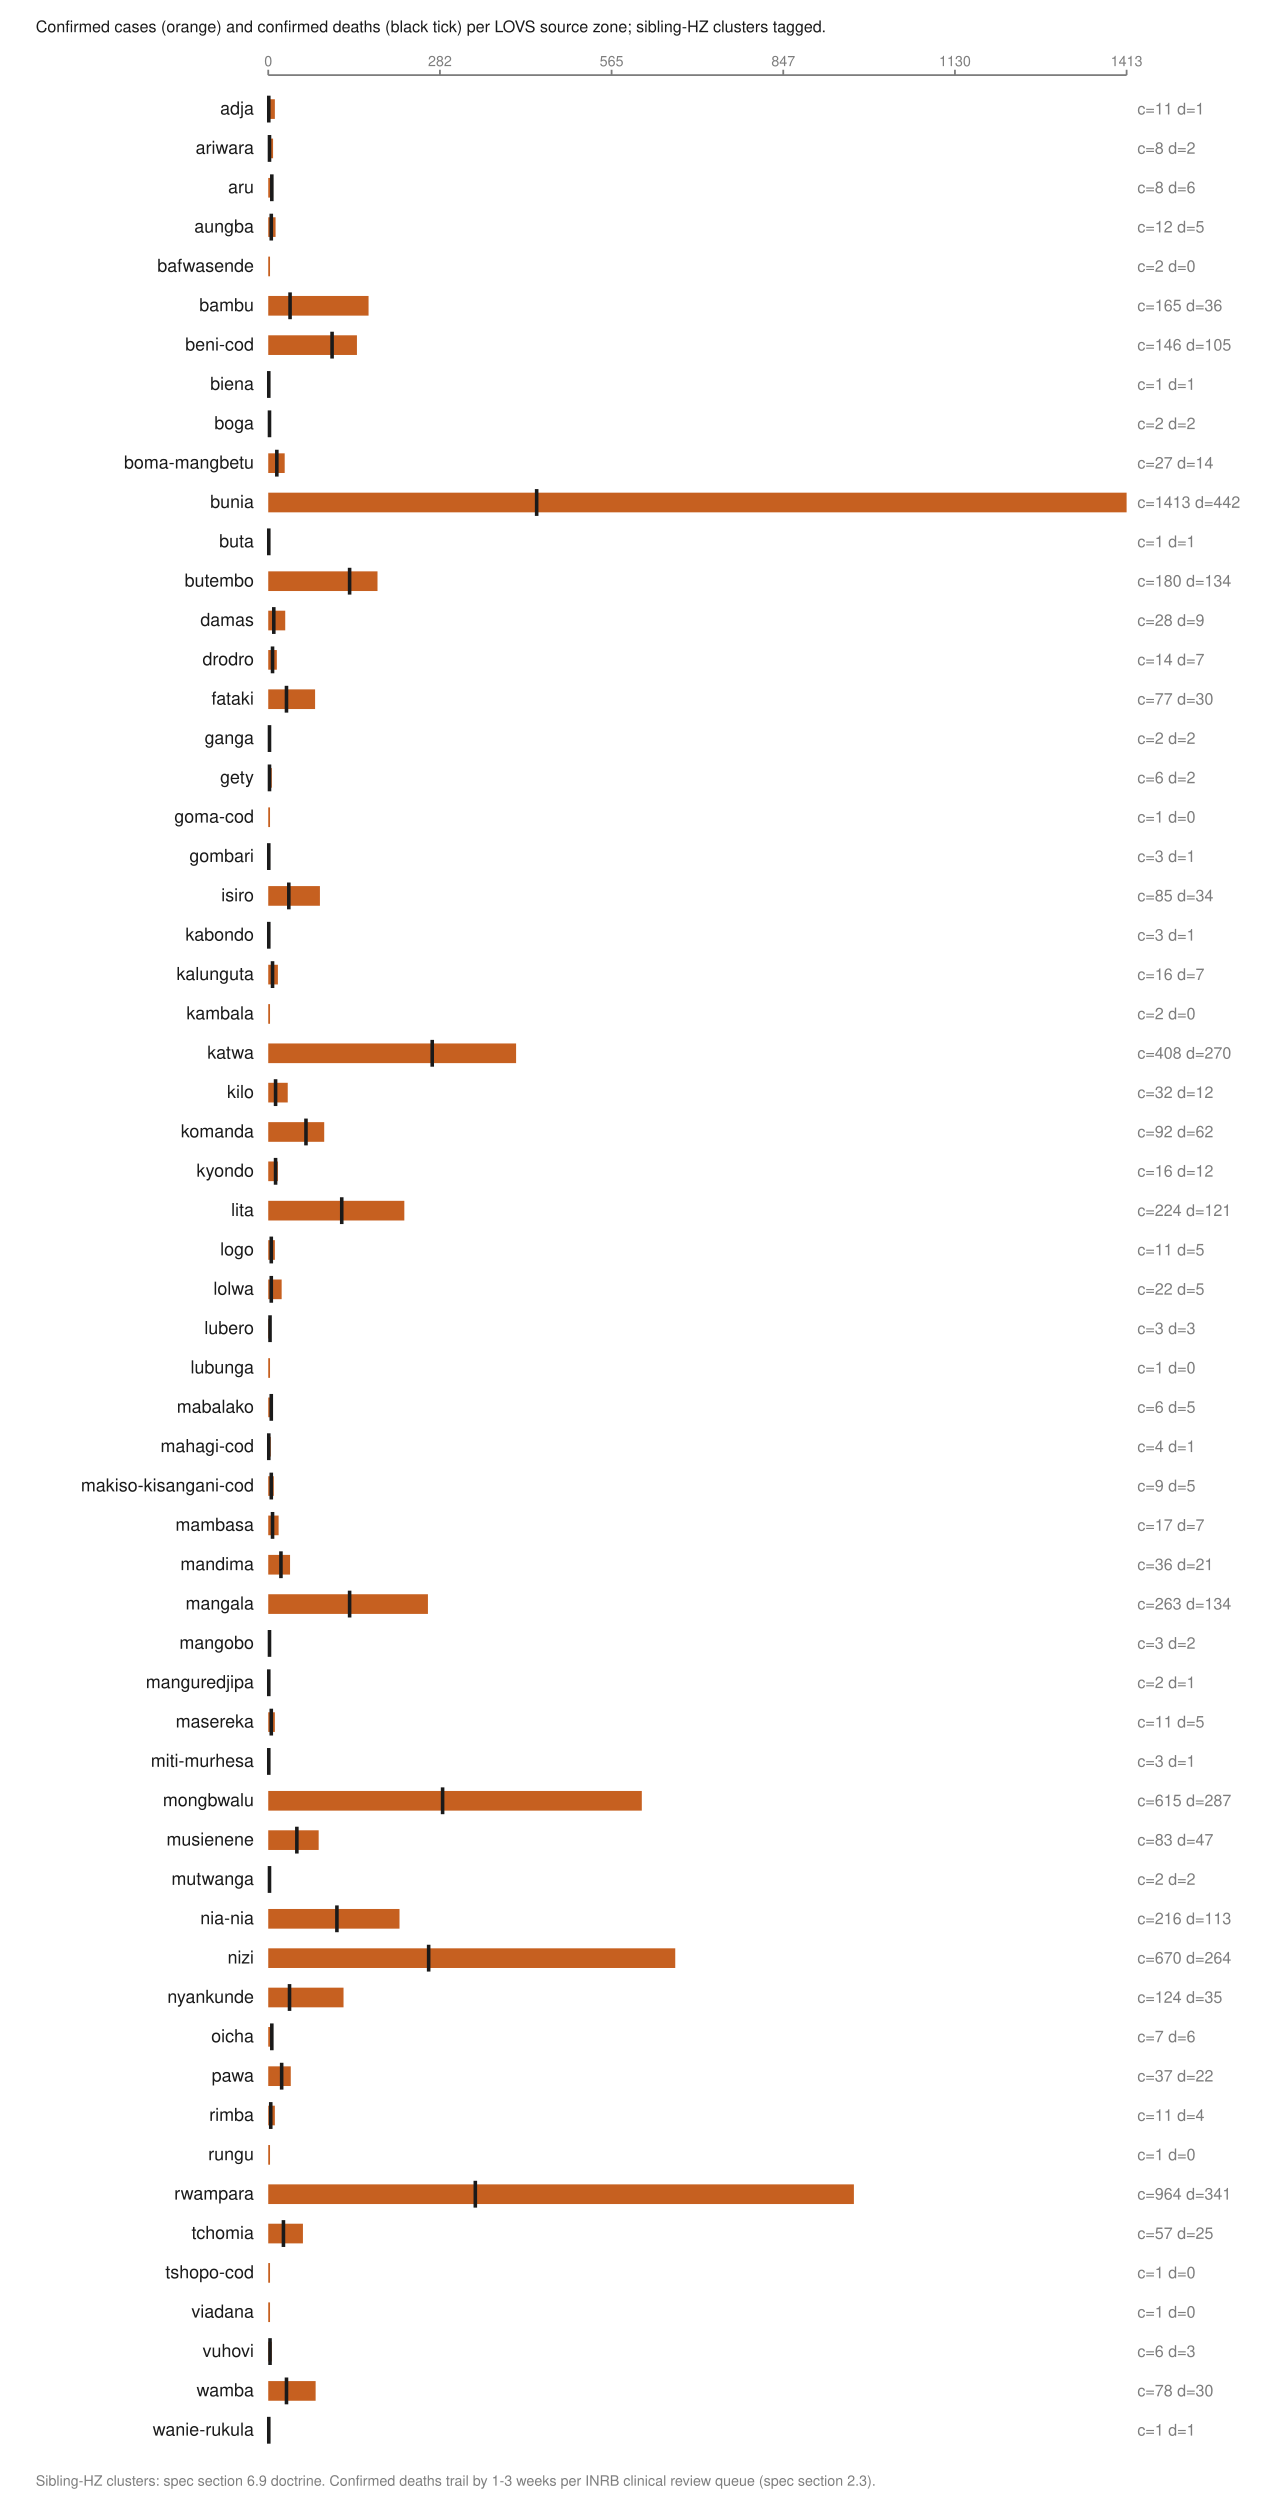
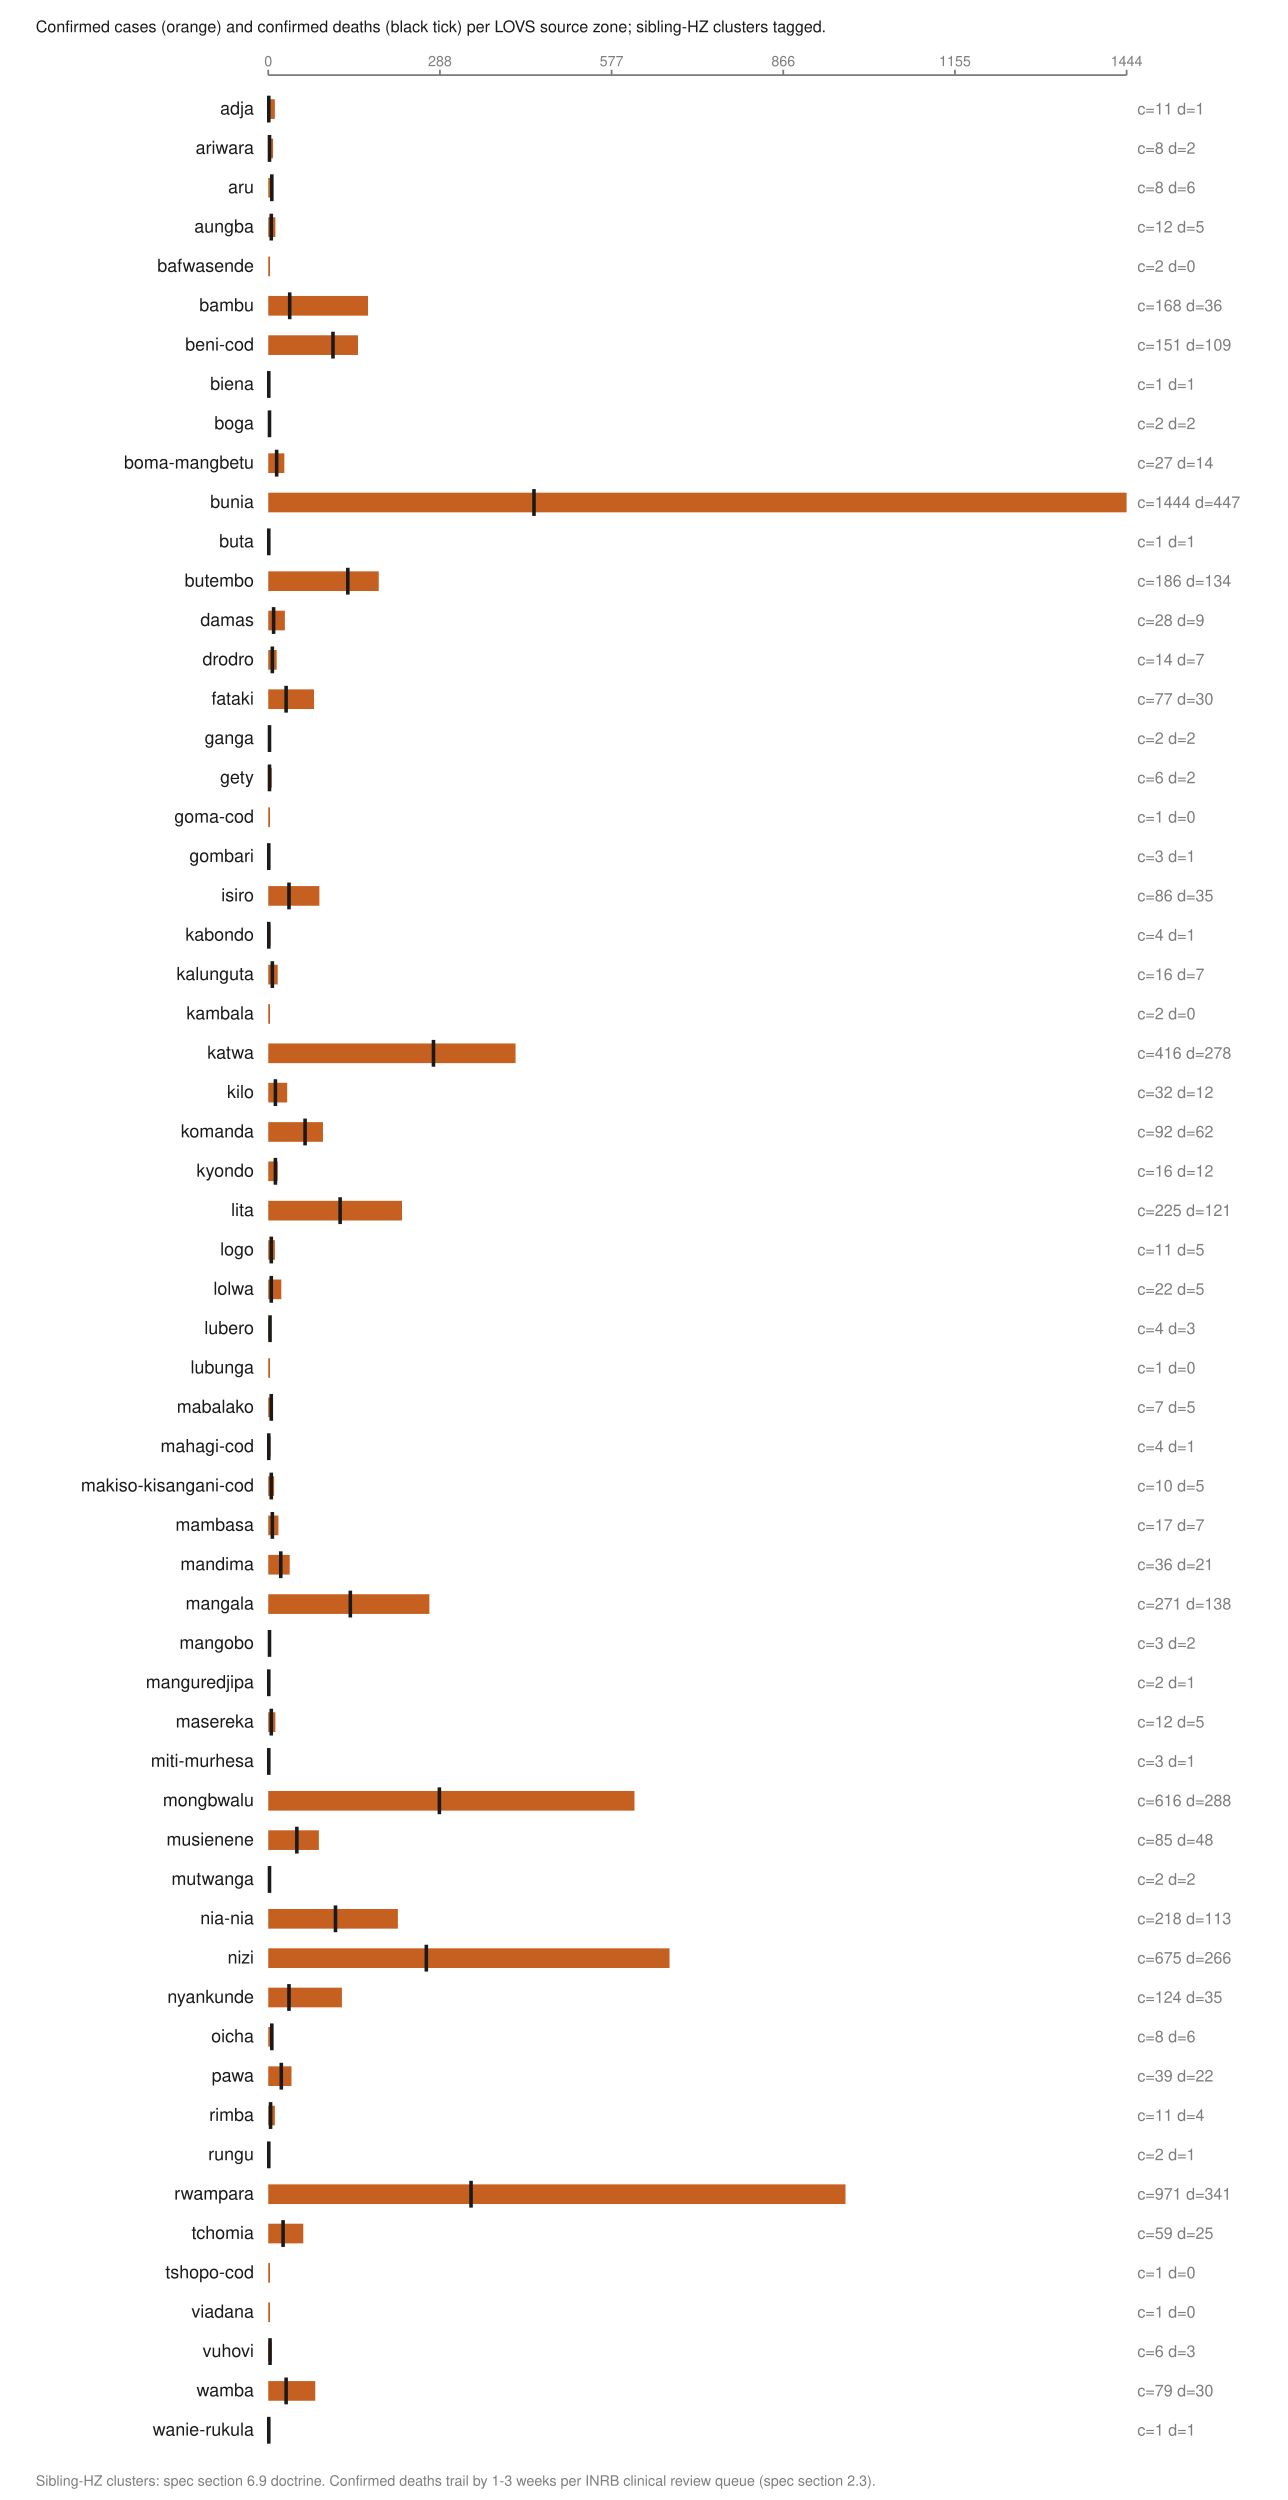
<svg xmlns="http://www.w3.org/2000/svg" viewBox="0 0 720 1398" width="720" height="1398" role="img" aria-labelledby="t">
  <text x="20.0" y="18.0" font-family="Helvetica,Arial,sans-serif" font-size="9" fill="#1a1a1a" font-weight="normal" text-anchor="start">Confirmed cases (orange) and confirmed deaths (black tick) per LOVS source zone; sibling-HZ clusters tagged.</text>
  <line x1="150.0" y1="42.0" x2="630.0" y2="42.0" stroke="#7d7d7d" stroke-width="1" />
  <line x1="150.0" y1="39.0" x2="150.0" y2="42.0" stroke="#7d7d7d" stroke-width="1" />
  <text x="150.0" y="37.0" font-family="Helvetica,Arial,sans-serif" font-size="8" fill="#7d7d7d" font-weight="normal" text-anchor="middle">0</text>
  <line x1="246.0" y1="39.0" x2="246.0" y2="42.0" stroke="#7d7d7d" stroke-width="1" />
-   <text x="246.0" y="37.0" font-family="Helvetica,Arial,sans-serif" font-size="8" fill="#7d7d7d" font-weight="normal" text-anchor="middle">282</text>
+   <text x="246.0" y="37.0" font-family="Helvetica,Arial,sans-serif" font-size="8" fill="#7d7d7d" font-weight="normal" text-anchor="middle">288</text>
  <line x1="342.0" y1="39.0" x2="342.0" y2="42.0" stroke="#7d7d7d" stroke-width="1" />
-   <text x="342.0" y="37.0" font-family="Helvetica,Arial,sans-serif" font-size="8" fill="#7d7d7d" font-weight="normal" text-anchor="middle">565</text>
+   <text x="342.0" y="37.0" font-family="Helvetica,Arial,sans-serif" font-size="8" fill="#7d7d7d" font-weight="normal" text-anchor="middle">577</text>
  <line x1="438.0" y1="39.0" x2="438.0" y2="42.0" stroke="#7d7d7d" stroke-width="1" />
-   <text x="438.0" y="37.0" font-family="Helvetica,Arial,sans-serif" font-size="8" fill="#7d7d7d" font-weight="normal" text-anchor="middle">847</text>
+   <text x="438.0" y="37.0" font-family="Helvetica,Arial,sans-serif" font-size="8" fill="#7d7d7d" font-weight="normal" text-anchor="middle">866</text>
  <line x1="534.0" y1="39.0" x2="534.0" y2="42.0" stroke="#7d7d7d" stroke-width="1" />
-   <text x="534.0" y="37.0" font-family="Helvetica,Arial,sans-serif" font-size="8" fill="#7d7d7d" font-weight="normal" text-anchor="middle">1130</text>
+   <text x="534.0" y="37.0" font-family="Helvetica,Arial,sans-serif" font-size="8" fill="#7d7d7d" font-weight="normal" text-anchor="middle">1155</text>
  <line x1="630.0" y1="39.0" x2="630.0" y2="42.0" stroke="#7d7d7d" stroke-width="1" />
-   <text x="630.0" y="37.0" font-family="Helvetica,Arial,sans-serif" font-size="8" fill="#7d7d7d" font-weight="normal" text-anchor="middle">1413</text>
+   <text x="630.0" y="37.0" font-family="Helvetica,Arial,sans-serif" font-size="8" fill="#7d7d7d" font-weight="normal" text-anchor="middle">1444</text>
  <text x="142.0" y="64.0" font-family="Helvetica,Arial,sans-serif" font-size="10" fill="#1a1a1a" font-weight="normal" text-anchor="end">adja</text>
  <rect x="150.0" y="55.5" width="3.7" height="11.0" fill="#c66020" />
  <line x1="150.3" y1="53.5" x2="150.3" y2="68.5" stroke="#1a1a1a" stroke-width="2" />
  <text x="636.0" y="64.0" font-family="Helvetica,Arial,sans-serif" font-size="9" fill="#7d7d7d" font-weight="normal" text-anchor="start">c=11 d=1</text>
  <text x="142.0" y="86.0" font-family="Helvetica,Arial,sans-serif" font-size="10" fill="#1a1a1a" font-weight="normal" text-anchor="end">ariwara</text>
  <rect x="150.0" y="77.5" width="2.7" height="11.0" fill="#c66020" />
  <line x1="150.7" y1="75.5" x2="150.7" y2="90.5" stroke="#1a1a1a" stroke-width="2" />
  <text x="636.0" y="86.0" font-family="Helvetica,Arial,sans-serif" font-size="9" fill="#7d7d7d" font-weight="normal" text-anchor="start">c=8 d=2</text>
  <text x="142.0" y="108.0" font-family="Helvetica,Arial,sans-serif" font-size="10" fill="#1a1a1a" font-weight="normal" text-anchor="end">aru</text>
  <rect x="150.0" y="99.5" width="2.7" height="11.0" fill="#c66020" />
  <line x1="152.0" y1="97.5" x2="152.0" y2="112.5" stroke="#1a1a1a" stroke-width="2" />
  <text x="636.0" y="108.0" font-family="Helvetica,Arial,sans-serif" font-size="9" fill="#7d7d7d" font-weight="normal" text-anchor="start">c=8 d=6</text>
  <text x="142.0" y="130.0" font-family="Helvetica,Arial,sans-serif" font-size="10" fill="#1a1a1a" font-weight="normal" text-anchor="end">aungba</text>
-   <rect x="150.0" y="121.5" width="4.1" height="11.0" fill="#c66020" />
+   <rect x="150.0" y="121.5" width="4.0" height="11.0" fill="#c66020" />
  <line x1="151.7" y1="119.5" x2="151.7" y2="134.5" stroke="#1a1a1a" stroke-width="2" />
  <text x="636.0" y="130.0" font-family="Helvetica,Arial,sans-serif" font-size="9" fill="#7d7d7d" font-weight="normal" text-anchor="start">c=12 d=5</text>
  <text x="142.0" y="152.0" font-family="Helvetica,Arial,sans-serif" font-size="10" fill="#1a1a1a" font-weight="normal" text-anchor="end">bafwasende</text>
  <rect x="150.0" y="143.5" width="1.0" height="11.0" fill="#c66020" />
  <text x="636.0" y="152.0" font-family="Helvetica,Arial,sans-serif" font-size="9" fill="#7d7d7d" font-weight="normal" text-anchor="start">c=2 d=0</text>
  <text x="142.0" y="174.0" font-family="Helvetica,Arial,sans-serif" font-size="10" fill="#1a1a1a" font-weight="normal" text-anchor="end">bambu</text>
-   <rect x="150.0" y="165.5" width="56.1" height="11.0" fill="#c66020" />
-   <line x1="162.2" y1="163.5" x2="162.2" y2="178.5" stroke="#1a1a1a" stroke-width="2" />
-   <text x="636.0" y="174.0" font-family="Helvetica,Arial,sans-serif" font-size="9" fill="#7d7d7d" font-weight="normal" text-anchor="start">c=165 d=36</text>
+   <rect x="150.0" y="165.5" width="55.8" height="11.0" fill="#c66020" />
+   <line x1="162.0" y1="163.5" x2="162.0" y2="178.5" stroke="#1a1a1a" stroke-width="2" />
+   <text x="636.0" y="174.0" font-family="Helvetica,Arial,sans-serif" font-size="9" fill="#7d7d7d" font-weight="normal" text-anchor="start">c=168 d=36</text>
  <text x="142.0" y="196.0" font-family="Helvetica,Arial,sans-serif" font-size="10" fill="#1a1a1a" font-weight="normal" text-anchor="end">beni-cod</text>
-   <rect x="150.0" y="187.5" width="49.6" height="11.0" fill="#c66020" />
-   <line x1="185.7" y1="185.5" x2="185.7" y2="200.5" stroke="#1a1a1a" stroke-width="2" />
-   <text x="636.0" y="196.0" font-family="Helvetica,Arial,sans-serif" font-size="9" fill="#7d7d7d" font-weight="normal" text-anchor="start">c=146 d=105</text>
+   <rect x="150.0" y="187.5" width="50.2" height="11.0" fill="#c66020" />
+   <line x1="186.2" y1="185.5" x2="186.2" y2="200.5" stroke="#1a1a1a" stroke-width="2" />
+   <text x="636.0" y="196.0" font-family="Helvetica,Arial,sans-serif" font-size="9" fill="#7d7d7d" font-weight="normal" text-anchor="start">c=151 d=109</text>
  <text x="142.0" y="218.0" font-family="Helvetica,Arial,sans-serif" font-size="10" fill="#1a1a1a" font-weight="normal" text-anchor="end">biena</text>
  <rect x="150.0" y="209.5" width="1.0" height="11.0" fill="#c66020" />
  <line x1="150.3" y1="207.5" x2="150.3" y2="222.5" stroke="#1a1a1a" stroke-width="2" />
  <text x="636.0" y="218.0" font-family="Helvetica,Arial,sans-serif" font-size="9" fill="#7d7d7d" font-weight="normal" text-anchor="start">c=1 d=1</text>
  <text x="142.0" y="240.0" font-family="Helvetica,Arial,sans-serif" font-size="10" fill="#1a1a1a" font-weight="normal" text-anchor="end">boga</text>
  <rect x="150.0" y="231.5" width="1.0" height="11.0" fill="#c66020" />
  <line x1="150.7" y1="229.5" x2="150.7" y2="244.5" stroke="#1a1a1a" stroke-width="2" />
  <text x="636.0" y="240.0" font-family="Helvetica,Arial,sans-serif" font-size="9" fill="#7d7d7d" font-weight="normal" text-anchor="start">c=2 d=2</text>
  <text x="142.0" y="262.0" font-family="Helvetica,Arial,sans-serif" font-size="10" fill="#1a1a1a" font-weight="normal" text-anchor="end">boma-mangbetu</text>
-   <rect x="150.0" y="253.5" width="9.2" height="11.0" fill="#c66020" />
-   <line x1="154.8" y1="251.5" x2="154.8" y2="266.5" stroke="#1a1a1a" stroke-width="2" />
+   <rect x="150.0" y="253.5" width="9.0" height="11.0" fill="#c66020" />
+   <line x1="154.7" y1="251.5" x2="154.7" y2="266.5" stroke="#1a1a1a" stroke-width="2" />
  <text x="636.0" y="262.0" font-family="Helvetica,Arial,sans-serif" font-size="9" fill="#7d7d7d" font-weight="normal" text-anchor="start">c=27 d=14</text>
  <text x="142.0" y="284.0" font-family="Helvetica,Arial,sans-serif" font-size="10" fill="#1a1a1a" font-weight="normal" text-anchor="end">bunia</text>
  <rect x="150.0" y="275.5" width="480.0" height="11.0" fill="#c66020" />
-   <line x1="300.1" y1="273.5" x2="300.1" y2="288.5" stroke="#1a1a1a" stroke-width="2" />
-   <text x="636.0" y="284.0" font-family="Helvetica,Arial,sans-serif" font-size="9" fill="#7d7d7d" font-weight="normal" text-anchor="start">c=1413 d=442</text>
+   <line x1="298.6" y1="273.5" x2="298.6" y2="288.5" stroke="#1a1a1a" stroke-width="2" />
+   <text x="636.0" y="284.0" font-family="Helvetica,Arial,sans-serif" font-size="9" fill="#7d7d7d" font-weight="normal" text-anchor="start">c=1444 d=447</text>
  <text x="142.0" y="306.0" font-family="Helvetica,Arial,sans-serif" font-size="10" fill="#1a1a1a" font-weight="normal" text-anchor="end">buta</text>
  <rect x="150.0" y="297.5" width="1.0" height="11.0" fill="#c66020" />
  <line x1="150.3" y1="295.5" x2="150.3" y2="310.5" stroke="#1a1a1a" stroke-width="2" />
  <text x="636.0" y="306.0" font-family="Helvetica,Arial,sans-serif" font-size="9" fill="#7d7d7d" font-weight="normal" text-anchor="start">c=1 d=1</text>
  <text x="142.0" y="328.0" font-family="Helvetica,Arial,sans-serif" font-size="10" fill="#1a1a1a" font-weight="normal" text-anchor="end">butembo</text>
-   <rect x="150.0" y="319.5" width="61.1" height="11.0" fill="#c66020" />
-   <line x1="195.5" y1="317.5" x2="195.5" y2="332.5" stroke="#1a1a1a" stroke-width="2" />
-   <text x="636.0" y="328.0" font-family="Helvetica,Arial,sans-serif" font-size="9" fill="#7d7d7d" font-weight="normal" text-anchor="start">c=180 d=134</text>
+   <rect x="150.0" y="319.5" width="61.8" height="11.0" fill="#c66020" />
+   <line x1="194.5" y1="317.5" x2="194.5" y2="332.5" stroke="#1a1a1a" stroke-width="2" />
+   <text x="636.0" y="328.0" font-family="Helvetica,Arial,sans-serif" font-size="9" fill="#7d7d7d" font-weight="normal" text-anchor="start">c=186 d=134</text>
  <text x="142.0" y="350.0" font-family="Helvetica,Arial,sans-serif" font-size="10" fill="#1a1a1a" font-weight="normal" text-anchor="end">damas</text>
-   <rect x="150.0" y="341.5" width="9.5" height="11.0" fill="#c66020" />
-   <line x1="153.1" y1="339.5" x2="153.1" y2="354.5" stroke="#1a1a1a" stroke-width="2" />
+   <rect x="150.0" y="341.5" width="9.3" height="11.0" fill="#c66020" />
+   <line x1="153.0" y1="339.5" x2="153.0" y2="354.5" stroke="#1a1a1a" stroke-width="2" />
  <text x="636.0" y="350.0" font-family="Helvetica,Arial,sans-serif" font-size="9" fill="#7d7d7d" font-weight="normal" text-anchor="start">c=28 d=9</text>
  <text x="142.0" y="372.0" font-family="Helvetica,Arial,sans-serif" font-size="10" fill="#1a1a1a" font-weight="normal" text-anchor="end">drodro</text>
-   <rect x="150.0" y="363.5" width="4.8" height="11.0" fill="#c66020" />
-   <line x1="152.4" y1="361.5" x2="152.4" y2="376.5" stroke="#1a1a1a" stroke-width="2" />
+   <rect x="150.0" y="363.5" width="4.7" height="11.0" fill="#c66020" />
+   <line x1="152.3" y1="361.5" x2="152.3" y2="376.5" stroke="#1a1a1a" stroke-width="2" />
  <text x="636.0" y="372.0" font-family="Helvetica,Arial,sans-serif" font-size="9" fill="#7d7d7d" font-weight="normal" text-anchor="start">c=14 d=7</text>
  <text x="142.0" y="394.0" font-family="Helvetica,Arial,sans-serif" font-size="10" fill="#1a1a1a" font-weight="normal" text-anchor="end">fataki</text>
-   <rect x="150.0" y="385.5" width="26.2" height="11.0" fill="#c66020" />
-   <line x1="160.2" y1="383.5" x2="160.2" y2="398.5" stroke="#1a1a1a" stroke-width="2" />
+   <rect x="150.0" y="385.5" width="25.6" height="11.0" fill="#c66020" />
+   <line x1="160.0" y1="383.5" x2="160.0" y2="398.5" stroke="#1a1a1a" stroke-width="2" />
  <text x="636.0" y="394.0" font-family="Helvetica,Arial,sans-serif" font-size="9" fill="#7d7d7d" font-weight="normal" text-anchor="start">c=77 d=30</text>
  <text x="142.0" y="416.0" font-family="Helvetica,Arial,sans-serif" font-size="10" fill="#1a1a1a" font-weight="normal" text-anchor="end">ganga</text>
  <rect x="150.0" y="407.5" width="1.0" height="11.0" fill="#c66020" />
  <line x1="150.7" y1="405.5" x2="150.7" y2="420.5" stroke="#1a1a1a" stroke-width="2" />
  <text x="636.0" y="416.0" font-family="Helvetica,Arial,sans-serif" font-size="9" fill="#7d7d7d" font-weight="normal" text-anchor="start">c=2 d=2</text>
  <text x="142.0" y="438.0" font-family="Helvetica,Arial,sans-serif" font-size="10" fill="#1a1a1a" font-weight="normal" text-anchor="end">gety</text>
  <rect x="150.0" y="429.5" width="2.0" height="11.0" fill="#c66020" />
  <line x1="150.7" y1="427.5" x2="150.7" y2="442.5" stroke="#1a1a1a" stroke-width="2" />
  <text x="636.0" y="438.0" font-family="Helvetica,Arial,sans-serif" font-size="9" fill="#7d7d7d" font-weight="normal" text-anchor="start">c=6 d=2</text>
  <text x="142.0" y="460.0" font-family="Helvetica,Arial,sans-serif" font-size="10" fill="#1a1a1a" font-weight="normal" text-anchor="end">goma-cod</text>
  <rect x="150.0" y="451.5" width="1.0" height="11.0" fill="#c66020" />
  <text x="636.0" y="460.0" font-family="Helvetica,Arial,sans-serif" font-size="9" fill="#7d7d7d" font-weight="normal" text-anchor="start">c=1 d=0</text>
  <text x="142.0" y="482.0" font-family="Helvetica,Arial,sans-serif" font-size="10" fill="#1a1a1a" font-weight="normal" text-anchor="end">gombari</text>
  <rect x="150.0" y="473.5" width="1.0" height="11.0" fill="#c66020" />
  <line x1="150.3" y1="471.5" x2="150.3" y2="486.5" stroke="#1a1a1a" stroke-width="2" />
  <text x="636.0" y="482.0" font-family="Helvetica,Arial,sans-serif" font-size="9" fill="#7d7d7d" font-weight="normal" text-anchor="start">c=3 d=1</text>
  <text x="142.0" y="504.0" font-family="Helvetica,Arial,sans-serif" font-size="10" fill="#1a1a1a" font-weight="normal" text-anchor="end">isiro</text>
-   <rect x="150.0" y="495.5" width="28.9" height="11.0" fill="#c66020" />
-   <line x1="161.5" y1="493.5" x2="161.5" y2="508.5" stroke="#1a1a1a" stroke-width="2" />
-   <text x="636.0" y="504.0" font-family="Helvetica,Arial,sans-serif" font-size="9" fill="#7d7d7d" font-weight="normal" text-anchor="start">c=85 d=34</text>
+   <rect x="150.0" y="495.5" width="28.6" height="11.0" fill="#c66020" />
+   <line x1="161.6" y1="493.5" x2="161.6" y2="508.5" stroke="#1a1a1a" stroke-width="2" />
+   <text x="636.0" y="504.0" font-family="Helvetica,Arial,sans-serif" font-size="9" fill="#7d7d7d" font-weight="normal" text-anchor="start">c=86 d=35</text>
  <text x="142.0" y="526.0" font-family="Helvetica,Arial,sans-serif" font-size="10" fill="#1a1a1a" font-weight="normal" text-anchor="end">kabondo</text>
-   <rect x="150.0" y="517.5" width="1.0" height="11.0" fill="#c66020" />
+   <rect x="150.0" y="517.5" width="1.3" height="11.0" fill="#c66020" />
  <line x1="150.3" y1="515.5" x2="150.3" y2="530.5" stroke="#1a1a1a" stroke-width="2" />
-   <text x="636.0" y="526.0" font-family="Helvetica,Arial,sans-serif" font-size="9" fill="#7d7d7d" font-weight="normal" text-anchor="start">c=3 d=1</text>
+   <text x="636.0" y="526.0" font-family="Helvetica,Arial,sans-serif" font-size="9" fill="#7d7d7d" font-weight="normal" text-anchor="start">c=4 d=1</text>
  <text x="142.0" y="548.0" font-family="Helvetica,Arial,sans-serif" font-size="10" fill="#1a1a1a" font-weight="normal" text-anchor="end">kalunguta</text>
-   <rect x="150.0" y="539.5" width="5.4" height="11.0" fill="#c66020" />
-   <line x1="152.4" y1="537.5" x2="152.4" y2="552.5" stroke="#1a1a1a" stroke-width="2" />
+   <rect x="150.0" y="539.5" width="5.3" height="11.0" fill="#c66020" />
+   <line x1="152.3" y1="537.5" x2="152.3" y2="552.5" stroke="#1a1a1a" stroke-width="2" />
  <text x="636.0" y="548.0" font-family="Helvetica,Arial,sans-serif" font-size="9" fill="#7d7d7d" font-weight="normal" text-anchor="start">c=16 d=7</text>
  <text x="142.0" y="570.0" font-family="Helvetica,Arial,sans-serif" font-size="10" fill="#1a1a1a" font-weight="normal" text-anchor="end">kambala</text>
  <rect x="150.0" y="561.5" width="1.0" height="11.0" fill="#c66020" />
  <text x="636.0" y="570.0" font-family="Helvetica,Arial,sans-serif" font-size="9" fill="#7d7d7d" font-weight="normal" text-anchor="start">c=2 d=0</text>
  <text x="142.0" y="592.0" font-family="Helvetica,Arial,sans-serif" font-size="10" fill="#1a1a1a" font-weight="normal" text-anchor="end">katwa</text>
-   <rect x="150.0" y="583.5" width="138.6" height="11.0" fill="#c66020" />
-   <line x1="241.7" y1="581.5" x2="241.7" y2="596.5" stroke="#1a1a1a" stroke-width="2" />
-   <text x="636.0" y="592.0" font-family="Helvetica,Arial,sans-serif" font-size="9" fill="#7d7d7d" font-weight="normal" text-anchor="start">c=408 d=270</text>
+   <rect x="150.0" y="583.5" width="138.3" height="11.0" fill="#c66020" />
+   <line x1="242.4" y1="581.5" x2="242.4" y2="596.5" stroke="#1a1a1a" stroke-width="2" />
+   <text x="636.0" y="592.0" font-family="Helvetica,Arial,sans-serif" font-size="9" fill="#7d7d7d" font-weight="normal" text-anchor="start">c=416 d=278</text>
  <text x="142.0" y="614.0" font-family="Helvetica,Arial,sans-serif" font-size="10" fill="#1a1a1a" font-weight="normal" text-anchor="end">kilo</text>
-   <rect x="150.0" y="605.5" width="10.9" height="11.0" fill="#c66020" />
-   <line x1="154.1" y1="603.5" x2="154.1" y2="618.5" stroke="#1a1a1a" stroke-width="2" />
+   <rect x="150.0" y="605.5" width="10.6" height="11.0" fill="#c66020" />
+   <line x1="154.0" y1="603.5" x2="154.0" y2="618.5" stroke="#1a1a1a" stroke-width="2" />
  <text x="636.0" y="614.0" font-family="Helvetica,Arial,sans-serif" font-size="9" fill="#7d7d7d" font-weight="normal" text-anchor="start">c=32 d=12</text>
  <text x="142.0" y="636.0" font-family="Helvetica,Arial,sans-serif" font-size="10" fill="#1a1a1a" font-weight="normal" text-anchor="end">komanda</text>
-   <rect x="150.0" y="627.5" width="31.3" height="11.0" fill="#c66020" />
-   <line x1="171.1" y1="625.5" x2="171.1" y2="640.5" stroke="#1a1a1a" stroke-width="2" />
+   <rect x="150.0" y="627.5" width="30.6" height="11.0" fill="#c66020" />
+   <line x1="170.6" y1="625.5" x2="170.6" y2="640.5" stroke="#1a1a1a" stroke-width="2" />
  <text x="636.0" y="636.0" font-family="Helvetica,Arial,sans-serif" font-size="9" fill="#7d7d7d" font-weight="normal" text-anchor="start">c=92 d=62</text>
  <text x="142.0" y="658.0" font-family="Helvetica,Arial,sans-serif" font-size="10" fill="#1a1a1a" font-weight="normal" text-anchor="end">kyondo</text>
-   <rect x="150.0" y="649.5" width="5.4" height="11.0" fill="#c66020" />
-   <line x1="154.1" y1="647.5" x2="154.1" y2="662.5" stroke="#1a1a1a" stroke-width="2" />
+   <rect x="150.0" y="649.5" width="5.3" height="11.0" fill="#c66020" />
+   <line x1="154.0" y1="647.5" x2="154.0" y2="662.5" stroke="#1a1a1a" stroke-width="2" />
  <text x="636.0" y="658.0" font-family="Helvetica,Arial,sans-serif" font-size="9" fill="#7d7d7d" font-weight="normal" text-anchor="start">c=16 d=12</text>
  <text x="142.0" y="680.0" font-family="Helvetica,Arial,sans-serif" font-size="10" fill="#1a1a1a" font-weight="normal" text-anchor="end">lita</text>
-   <rect x="150.0" y="671.5" width="76.1" height="11.0" fill="#c66020" />
-   <line x1="191.1" y1="669.5" x2="191.1" y2="684.5" stroke="#1a1a1a" stroke-width="2" />
-   <text x="636.0" y="680.0" font-family="Helvetica,Arial,sans-serif" font-size="9" fill="#7d7d7d" font-weight="normal" text-anchor="start">c=224 d=121</text>
+   <rect x="150.0" y="671.5" width="74.8" height="11.0" fill="#c66020" />
+   <line x1="190.2" y1="669.5" x2="190.2" y2="684.5" stroke="#1a1a1a" stroke-width="2" />
+   <text x="636.0" y="680.0" font-family="Helvetica,Arial,sans-serif" font-size="9" fill="#7d7d7d" font-weight="normal" text-anchor="start">c=225 d=121</text>
  <text x="142.0" y="702.0" font-family="Helvetica,Arial,sans-serif" font-size="10" fill="#1a1a1a" font-weight="normal" text-anchor="end">logo</text>
  <rect x="150.0" y="693.5" width="3.7" height="11.0" fill="#c66020" />
  <line x1="151.7" y1="691.5" x2="151.7" y2="706.5" stroke="#1a1a1a" stroke-width="2" />
  <text x="636.0" y="702.0" font-family="Helvetica,Arial,sans-serif" font-size="9" fill="#7d7d7d" font-weight="normal" text-anchor="start">c=11 d=5</text>
  <text x="142.0" y="724.0" font-family="Helvetica,Arial,sans-serif" font-size="10" fill="#1a1a1a" font-weight="normal" text-anchor="end">lolwa</text>
-   <rect x="150.0" y="715.5" width="7.5" height="11.0" fill="#c66020" />
+   <rect x="150.0" y="715.5" width="7.3" height="11.0" fill="#c66020" />
  <line x1="151.7" y1="713.5" x2="151.7" y2="728.5" stroke="#1a1a1a" stroke-width="2" />
  <text x="636.0" y="724.0" font-family="Helvetica,Arial,sans-serif" font-size="9" fill="#7d7d7d" font-weight="normal" text-anchor="start">c=22 d=5</text>
  <text x="142.0" y="746.0" font-family="Helvetica,Arial,sans-serif" font-size="10" fill="#1a1a1a" font-weight="normal" text-anchor="end">lubero</text>
-   <rect x="150.0" y="737.5" width="1.0" height="11.0" fill="#c66020" />
+   <rect x="150.0" y="737.5" width="1.3" height="11.0" fill="#c66020" />
  <line x1="151.0" y1="735.5" x2="151.0" y2="750.5" stroke="#1a1a1a" stroke-width="2" />
-   <text x="636.0" y="746.0" font-family="Helvetica,Arial,sans-serif" font-size="9" fill="#7d7d7d" font-weight="normal" text-anchor="start">c=3 d=3</text>
+   <text x="636.0" y="746.0" font-family="Helvetica,Arial,sans-serif" font-size="9" fill="#7d7d7d" font-weight="normal" text-anchor="start">c=4 d=3</text>
  <text x="142.0" y="768.0" font-family="Helvetica,Arial,sans-serif" font-size="10" fill="#1a1a1a" font-weight="normal" text-anchor="end">lubunga</text>
  <rect x="150.0" y="759.5" width="1.0" height="11.0" fill="#c66020" />
  <text x="636.0" y="768.0" font-family="Helvetica,Arial,sans-serif" font-size="9" fill="#7d7d7d" font-weight="normal" text-anchor="start">c=1 d=0</text>
  <text x="142.0" y="790.0" font-family="Helvetica,Arial,sans-serif" font-size="10" fill="#1a1a1a" font-weight="normal" text-anchor="end">mabalako</text>
-   <rect x="150.0" y="781.5" width="2.0" height="11.0" fill="#c66020" />
+   <rect x="150.0" y="781.5" width="2.3" height="11.0" fill="#c66020" />
  <line x1="151.7" y1="779.5" x2="151.7" y2="794.5" stroke="#1a1a1a" stroke-width="2" />
-   <text x="636.0" y="790.0" font-family="Helvetica,Arial,sans-serif" font-size="9" fill="#7d7d7d" font-weight="normal" text-anchor="start">c=6 d=5</text>
+   <text x="636.0" y="790.0" font-family="Helvetica,Arial,sans-serif" font-size="9" fill="#7d7d7d" font-weight="normal" text-anchor="start">c=7 d=5</text>
  <text x="142.0" y="812.0" font-family="Helvetica,Arial,sans-serif" font-size="10" fill="#1a1a1a" font-weight="normal" text-anchor="end">mahagi-cod</text>
-   <rect x="150.0" y="803.5" width="1.4" height="11.0" fill="#c66020" />
+   <rect x="150.0" y="803.5" width="1.3" height="11.0" fill="#c66020" />
  <line x1="150.3" y1="801.5" x2="150.3" y2="816.5" stroke="#1a1a1a" stroke-width="2" />
  <text x="636.0" y="812.0" font-family="Helvetica,Arial,sans-serif" font-size="9" fill="#7d7d7d" font-weight="normal" text-anchor="start">c=4 d=1</text>
  <text x="142.0" y="834.0" font-family="Helvetica,Arial,sans-serif" font-size="10" fill="#1a1a1a" font-weight="normal" text-anchor="end">makiso-kisangani-cod</text>
-   <rect x="150.0" y="825.5" width="3.1" height="11.0" fill="#c66020" />
+   <rect x="150.0" y="825.5" width="3.3" height="11.0" fill="#c66020" />
  <line x1="151.7" y1="823.5" x2="151.7" y2="838.5" stroke="#1a1a1a" stroke-width="2" />
-   <text x="636.0" y="834.0" font-family="Helvetica,Arial,sans-serif" font-size="9" fill="#7d7d7d" font-weight="normal" text-anchor="start">c=9 d=5</text>
+   <text x="636.0" y="834.0" font-family="Helvetica,Arial,sans-serif" font-size="9" fill="#7d7d7d" font-weight="normal" text-anchor="start">c=10 d=5</text>
  <text x="142.0" y="856.0" font-family="Helvetica,Arial,sans-serif" font-size="10" fill="#1a1a1a" font-weight="normal" text-anchor="end">mambasa</text>
-   <rect x="150.0" y="847.5" width="5.8" height="11.0" fill="#c66020" />
-   <line x1="152.4" y1="845.5" x2="152.4" y2="860.5" stroke="#1a1a1a" stroke-width="2" />
+   <rect x="150.0" y="847.5" width="5.7" height="11.0" fill="#c66020" />
+   <line x1="152.3" y1="845.5" x2="152.3" y2="860.5" stroke="#1a1a1a" stroke-width="2" />
  <text x="636.0" y="856.0" font-family="Helvetica,Arial,sans-serif" font-size="9" fill="#7d7d7d" font-weight="normal" text-anchor="start">c=17 d=7</text>
  <text x="142.0" y="878.0" font-family="Helvetica,Arial,sans-serif" font-size="10" fill="#1a1a1a" font-weight="normal" text-anchor="end">mandima</text>
-   <rect x="150.0" y="869.5" width="12.2" height="11.0" fill="#c66020" />
-   <line x1="157.1" y1="867.5" x2="157.1" y2="882.5" stroke="#1a1a1a" stroke-width="2" />
+   <rect x="150.0" y="869.5" width="12.0" height="11.0" fill="#c66020" />
+   <line x1="157.0" y1="867.5" x2="157.0" y2="882.5" stroke="#1a1a1a" stroke-width="2" />
  <text x="636.0" y="878.0" font-family="Helvetica,Arial,sans-serif" font-size="9" fill="#7d7d7d" font-weight="normal" text-anchor="start">c=36 d=21</text>
  <text x="142.0" y="900.0" font-family="Helvetica,Arial,sans-serif" font-size="10" fill="#1a1a1a" font-weight="normal" text-anchor="end">mangala</text>
-   <rect x="150.0" y="891.5" width="89.3" height="11.0" fill="#c66020" />
-   <line x1="195.5" y1="889.5" x2="195.5" y2="904.5" stroke="#1a1a1a" stroke-width="2" />
-   <text x="636.0" y="900.0" font-family="Helvetica,Arial,sans-serif" font-size="9" fill="#7d7d7d" font-weight="normal" text-anchor="start">c=263 d=134</text>
+   <rect x="150.0" y="891.5" width="90.1" height="11.0" fill="#c66020" />
+   <line x1="195.9" y1="889.5" x2="195.9" y2="904.5" stroke="#1a1a1a" stroke-width="2" />
+   <text x="636.0" y="900.0" font-family="Helvetica,Arial,sans-serif" font-size="9" fill="#7d7d7d" font-weight="normal" text-anchor="start">c=271 d=138</text>
  <text x="142.0" y="922.0" font-family="Helvetica,Arial,sans-serif" font-size="10" fill="#1a1a1a" font-weight="normal" text-anchor="end">mangobo</text>
  <rect x="150.0" y="913.5" width="1.0" height="11.0" fill="#c66020" />
  <line x1="150.7" y1="911.5" x2="150.7" y2="926.5" stroke="#1a1a1a" stroke-width="2" />
  <text x="636.0" y="922.0" font-family="Helvetica,Arial,sans-serif" font-size="9" fill="#7d7d7d" font-weight="normal" text-anchor="start">c=3 d=2</text>
  <text x="142.0" y="944.0" font-family="Helvetica,Arial,sans-serif" font-size="10" fill="#1a1a1a" font-weight="normal" text-anchor="end">manguredjipa</text>
  <rect x="150.0" y="935.5" width="1.0" height="11.0" fill="#c66020" />
  <line x1="150.3" y1="933.5" x2="150.3" y2="948.5" stroke="#1a1a1a" stroke-width="2" />
  <text x="636.0" y="944.0" font-family="Helvetica,Arial,sans-serif" font-size="9" fill="#7d7d7d" font-weight="normal" text-anchor="start">c=2 d=1</text>
  <text x="142.0" y="966.0" font-family="Helvetica,Arial,sans-serif" font-size="10" fill="#1a1a1a" font-weight="normal" text-anchor="end">masereka</text>
-   <rect x="150.0" y="957.5" width="3.7" height="11.0" fill="#c66020" />
+   <rect x="150.0" y="957.5" width="4.0" height="11.0" fill="#c66020" />
  <line x1="151.7" y1="955.5" x2="151.7" y2="970.5" stroke="#1a1a1a" stroke-width="2" />
-   <text x="636.0" y="966.0" font-family="Helvetica,Arial,sans-serif" font-size="9" fill="#7d7d7d" font-weight="normal" text-anchor="start">c=11 d=5</text>
+   <text x="636.0" y="966.0" font-family="Helvetica,Arial,sans-serif" font-size="9" fill="#7d7d7d" font-weight="normal" text-anchor="start">c=12 d=5</text>
  <text x="142.0" y="988.0" font-family="Helvetica,Arial,sans-serif" font-size="10" fill="#1a1a1a" font-weight="normal" text-anchor="end">miti-murhesa</text>
  <rect x="150.0" y="979.5" width="1.0" height="11.0" fill="#c66020" />
  <line x1="150.3" y1="977.5" x2="150.3" y2="992.5" stroke="#1a1a1a" stroke-width="2" />
  <text x="636.0" y="988.0" font-family="Helvetica,Arial,sans-serif" font-size="9" fill="#7d7d7d" font-weight="normal" text-anchor="start">c=3 d=1</text>
  <text x="142.0" y="1010.0" font-family="Helvetica,Arial,sans-serif" font-size="10" fill="#1a1a1a" font-weight="normal" text-anchor="end">mongbwalu</text>
-   <rect x="150.0" y="1001.5" width="208.9" height="11.0" fill="#c66020" />
-   <line x1="247.5" y1="999.5" x2="247.5" y2="1014.5" stroke="#1a1a1a" stroke-width="2" />
-   <text x="636.0" y="1010.0" font-family="Helvetica,Arial,sans-serif" font-size="9" fill="#7d7d7d" font-weight="normal" text-anchor="start">c=615 d=287</text>
+   <rect x="150.0" y="1001.5" width="204.8" height="11.0" fill="#c66020" />
+   <line x1="245.7" y1="999.5" x2="245.7" y2="1014.5" stroke="#1a1a1a" stroke-width="2" />
+   <text x="636.0" y="1010.0" font-family="Helvetica,Arial,sans-serif" font-size="9" fill="#7d7d7d" font-weight="normal" text-anchor="start">c=616 d=288</text>
  <text x="142.0" y="1032.0" font-family="Helvetica,Arial,sans-serif" font-size="10" fill="#1a1a1a" font-weight="normal" text-anchor="end">musienene</text>
-   <rect x="150.0" y="1023.5" width="28.2" height="11.0" fill="#c66020" />
+   <rect x="150.0" y="1023.5" width="28.3" height="11.0" fill="#c66020" />
  <line x1="166.0" y1="1021.5" x2="166.0" y2="1036.5" stroke="#1a1a1a" stroke-width="2" />
-   <text x="636.0" y="1032.0" font-family="Helvetica,Arial,sans-serif" font-size="9" fill="#7d7d7d" font-weight="normal" text-anchor="start">c=83 d=47</text>
+   <text x="636.0" y="1032.0" font-family="Helvetica,Arial,sans-serif" font-size="9" fill="#7d7d7d" font-weight="normal" text-anchor="start">c=85 d=48</text>
  <text x="142.0" y="1054.0" font-family="Helvetica,Arial,sans-serif" font-size="10" fill="#1a1a1a" font-weight="normal" text-anchor="end">mutwanga</text>
  <rect x="150.0" y="1045.5" width="1.0" height="11.0" fill="#c66020" />
  <line x1="150.7" y1="1043.5" x2="150.7" y2="1058.5" stroke="#1a1a1a" stroke-width="2" />
  <text x="636.0" y="1054.0" font-family="Helvetica,Arial,sans-serif" font-size="9" fill="#7d7d7d" font-weight="normal" text-anchor="start">c=2 d=2</text>
  <text x="142.0" y="1076.0" font-family="Helvetica,Arial,sans-serif" font-size="10" fill="#1a1a1a" font-weight="normal" text-anchor="end">nia-nia</text>
-   <rect x="150.0" y="1067.5" width="73.4" height="11.0" fill="#c66020" />
-   <line x1="188.4" y1="1065.5" x2="188.4" y2="1080.5" stroke="#1a1a1a" stroke-width="2" />
-   <text x="636.0" y="1076.0" font-family="Helvetica,Arial,sans-serif" font-size="9" fill="#7d7d7d" font-weight="normal" text-anchor="start">c=216 d=113</text>
+   <rect x="150.0" y="1067.5" width="72.5" height="11.0" fill="#c66020" />
+   <line x1="187.6" y1="1065.5" x2="187.6" y2="1080.5" stroke="#1a1a1a" stroke-width="2" />
+   <text x="636.0" y="1076.0" font-family="Helvetica,Arial,sans-serif" font-size="9" fill="#7d7d7d" font-weight="normal" text-anchor="start">c=218 d=113</text>
  <text x="142.0" y="1098.0" font-family="Helvetica,Arial,sans-serif" font-size="10" fill="#1a1a1a" font-weight="normal" text-anchor="end">nizi</text>
-   <rect x="150.0" y="1089.5" width="227.6" height="11.0" fill="#c66020" />
-   <line x1="239.7" y1="1087.5" x2="239.7" y2="1102.5" stroke="#1a1a1a" stroke-width="2" />
-   <text x="636.0" y="1098.0" font-family="Helvetica,Arial,sans-serif" font-size="9" fill="#7d7d7d" font-weight="normal" text-anchor="start">c=670 d=264</text>
+   <rect x="150.0" y="1089.5" width="224.4" height="11.0" fill="#c66020" />
+   <line x1="238.4" y1="1087.5" x2="238.4" y2="1102.5" stroke="#1a1a1a" stroke-width="2" />
+   <text x="636.0" y="1098.0" font-family="Helvetica,Arial,sans-serif" font-size="9" fill="#7d7d7d" font-weight="normal" text-anchor="start">c=675 d=266</text>
  <text x="142.0" y="1120.0" font-family="Helvetica,Arial,sans-serif" font-size="10" fill="#1a1a1a" font-weight="normal" text-anchor="end">nyankunde</text>
-   <rect x="150.0" y="1111.5" width="42.1" height="11.0" fill="#c66020" />
-   <line x1="161.9" y1="1109.5" x2="161.9" y2="1124.5" stroke="#1a1a1a" stroke-width="2" />
+   <rect x="150.0" y="1111.5" width="41.2" height="11.0" fill="#c66020" />
+   <line x1="161.6" y1="1109.5" x2="161.6" y2="1124.5" stroke="#1a1a1a" stroke-width="2" />
  <text x="636.0" y="1120.0" font-family="Helvetica,Arial,sans-serif" font-size="9" fill="#7d7d7d" font-weight="normal" text-anchor="start">c=124 d=35</text>
  <text x="142.0" y="1142.0" font-family="Helvetica,Arial,sans-serif" font-size="10" fill="#1a1a1a" font-weight="normal" text-anchor="end">oicha</text>
-   <rect x="150.0" y="1133.5" width="2.4" height="11.0" fill="#c66020" />
+   <rect x="150.0" y="1133.5" width="2.7" height="11.0" fill="#c66020" />
  <line x1="152.0" y1="1131.5" x2="152.0" y2="1146.5" stroke="#1a1a1a" stroke-width="2" />
-   <text x="636.0" y="1142.0" font-family="Helvetica,Arial,sans-serif" font-size="9" fill="#7d7d7d" font-weight="normal" text-anchor="start">c=7 d=6</text>
+   <text x="636.0" y="1142.0" font-family="Helvetica,Arial,sans-serif" font-size="9" fill="#7d7d7d" font-weight="normal" text-anchor="start">c=8 d=6</text>
  <text x="142.0" y="1164.0" font-family="Helvetica,Arial,sans-serif" font-size="10" fill="#1a1a1a" font-weight="normal" text-anchor="end">pawa</text>
-   <rect x="150.0" y="1155.5" width="12.6" height="11.0" fill="#c66020" />
-   <line x1="157.5" y1="1153.5" x2="157.5" y2="1168.5" stroke="#1a1a1a" stroke-width="2" />
-   <text x="636.0" y="1164.0" font-family="Helvetica,Arial,sans-serif" font-size="9" fill="#7d7d7d" font-weight="normal" text-anchor="start">c=37 d=22</text>
+   <rect x="150.0" y="1155.5" width="13.0" height="11.0" fill="#c66020" />
+   <line x1="157.3" y1="1153.5" x2="157.3" y2="1168.5" stroke="#1a1a1a" stroke-width="2" />
+   <text x="636.0" y="1164.0" font-family="Helvetica,Arial,sans-serif" font-size="9" fill="#7d7d7d" font-weight="normal" text-anchor="start">c=39 d=22</text>
  <text x="142.0" y="1186.0" font-family="Helvetica,Arial,sans-serif" font-size="10" fill="#1a1a1a" font-weight="normal" text-anchor="end">rimba</text>
  <rect x="150.0" y="1177.5" width="3.7" height="11.0" fill="#c66020" />
-   <line x1="151.4" y1="1175.5" x2="151.4" y2="1190.5" stroke="#1a1a1a" stroke-width="2" />
+   <line x1="151.3" y1="1175.5" x2="151.3" y2="1190.5" stroke="#1a1a1a" stroke-width="2" />
  <text x="636.0" y="1186.0" font-family="Helvetica,Arial,sans-serif" font-size="9" fill="#7d7d7d" font-weight="normal" text-anchor="start">c=11 d=4</text>
  <text x="142.0" y="1208.0" font-family="Helvetica,Arial,sans-serif" font-size="10" fill="#1a1a1a" font-weight="normal" text-anchor="end">rungu</text>
  <rect x="150.0" y="1199.5" width="1.0" height="11.0" fill="#c66020" />
-   <text x="636.0" y="1208.0" font-family="Helvetica,Arial,sans-serif" font-size="9" fill="#7d7d7d" font-weight="normal" text-anchor="start">c=1 d=0</text>
+   <line x1="150.3" y1="1197.5" x2="150.3" y2="1212.5" stroke="#1a1a1a" stroke-width="2" />
+   <text x="636.0" y="1208.0" font-family="Helvetica,Arial,sans-serif" font-size="9" fill="#7d7d7d" font-weight="normal" text-anchor="start">c=2 d=1</text>
  <text x="142.0" y="1230.0" font-family="Helvetica,Arial,sans-serif" font-size="10" fill="#1a1a1a" font-weight="normal" text-anchor="end">rwampara</text>
-   <rect x="150.0" y="1221.5" width="327.5" height="11.0" fill="#c66020" />
-   <line x1="265.8" y1="1219.5" x2="265.8" y2="1234.5" stroke="#1a1a1a" stroke-width="2" />
-   <text x="636.0" y="1230.0" font-family="Helvetica,Arial,sans-serif" font-size="9" fill="#7d7d7d" font-weight="normal" text-anchor="start">c=964 d=341</text>
+   <rect x="150.0" y="1221.5" width="322.8" height="11.0" fill="#c66020" />
+   <line x1="263.4" y1="1219.5" x2="263.4" y2="1234.5" stroke="#1a1a1a" stroke-width="2" />
+   <text x="636.0" y="1230.0" font-family="Helvetica,Arial,sans-serif" font-size="9" fill="#7d7d7d" font-weight="normal" text-anchor="start">c=971 d=341</text>
  <text x="142.0" y="1252.0" font-family="Helvetica,Arial,sans-serif" font-size="10" fill="#1a1a1a" font-weight="normal" text-anchor="end">tchomia</text>
-   <rect x="150.0" y="1243.5" width="19.4" height="11.0" fill="#c66020" />
-   <line x1="158.5" y1="1241.5" x2="158.5" y2="1256.5" stroke="#1a1a1a" stroke-width="2" />
-   <text x="636.0" y="1252.0" font-family="Helvetica,Arial,sans-serif" font-size="9" fill="#7d7d7d" font-weight="normal" text-anchor="start">c=57 d=25</text>
+   <rect x="150.0" y="1243.5" width="19.6" height="11.0" fill="#c66020" />
+   <line x1="158.3" y1="1241.5" x2="158.3" y2="1256.5" stroke="#1a1a1a" stroke-width="2" />
+   <text x="636.0" y="1252.0" font-family="Helvetica,Arial,sans-serif" font-size="9" fill="#7d7d7d" font-weight="normal" text-anchor="start">c=59 d=25</text>
  <text x="142.0" y="1274.0" font-family="Helvetica,Arial,sans-serif" font-size="10" fill="#1a1a1a" font-weight="normal" text-anchor="end">tshopo-cod</text>
  <rect x="150.0" y="1265.5" width="1.0" height="11.0" fill="#c66020" />
  <text x="636.0" y="1274.0" font-family="Helvetica,Arial,sans-serif" font-size="9" fill="#7d7d7d" font-weight="normal" text-anchor="start">c=1 d=0</text>
  <text x="142.0" y="1296.0" font-family="Helvetica,Arial,sans-serif" font-size="10" fill="#1a1a1a" font-weight="normal" text-anchor="end">viadana</text>
  <rect x="150.0" y="1287.5" width="1.0" height="11.0" fill="#c66020" />
  <text x="636.0" y="1296.0" font-family="Helvetica,Arial,sans-serif" font-size="9" fill="#7d7d7d" font-weight="normal" text-anchor="start">c=1 d=0</text>
  <text x="142.0" y="1318.0" font-family="Helvetica,Arial,sans-serif" font-size="10" fill="#1a1a1a" font-weight="normal" text-anchor="end">vuhovi</text>
  <rect x="150.0" y="1309.5" width="2.0" height="11.0" fill="#c66020" />
  <line x1="151.0" y1="1307.5" x2="151.0" y2="1322.5" stroke="#1a1a1a" stroke-width="2" />
  <text x="636.0" y="1318.0" font-family="Helvetica,Arial,sans-serif" font-size="9" fill="#7d7d7d" font-weight="normal" text-anchor="start">c=6 d=3</text>
  <text x="142.0" y="1340.0" font-family="Helvetica,Arial,sans-serif" font-size="10" fill="#1a1a1a" font-weight="normal" text-anchor="end">wamba</text>
-   <rect x="150.0" y="1331.5" width="26.5" height="11.0" fill="#c66020" />
-   <line x1="160.2" y1="1329.5" x2="160.2" y2="1344.5" stroke="#1a1a1a" stroke-width="2" />
-   <text x="636.0" y="1340.0" font-family="Helvetica,Arial,sans-serif" font-size="9" fill="#7d7d7d" font-weight="normal" text-anchor="start">c=78 d=30</text>
+   <rect x="150.0" y="1331.5" width="26.3" height="11.0" fill="#c66020" />
+   <line x1="160.0" y1="1329.5" x2="160.0" y2="1344.5" stroke="#1a1a1a" stroke-width="2" />
+   <text x="636.0" y="1340.0" font-family="Helvetica,Arial,sans-serif" font-size="9" fill="#7d7d7d" font-weight="normal" text-anchor="start">c=79 d=30</text>
  <text x="142.0" y="1362.0" font-family="Helvetica,Arial,sans-serif" font-size="10" fill="#1a1a1a" font-weight="normal" text-anchor="end">wanie-rukula</text>
  <rect x="150.0" y="1353.5" width="1.0" height="11.0" fill="#c66020" />
  <line x1="150.3" y1="1351.5" x2="150.3" y2="1366.5" stroke="#1a1a1a" stroke-width="2" />
  <text x="636.0" y="1362.0" font-family="Helvetica,Arial,sans-serif" font-size="9" fill="#7d7d7d" font-weight="normal" text-anchor="start">c=1 d=1</text>
  <text x="20.0" y="1390.0" font-family="Helvetica,Arial,sans-serif" font-size="8" fill="#7d7d7d" font-weight="normal" text-anchor="start">Sibling-HZ clusters: spec section 6.9 doctrine. Confirmed deaths trail by 1-3 weeks per INRB clinical review queue (spec section 2.3).</text>
</svg>
